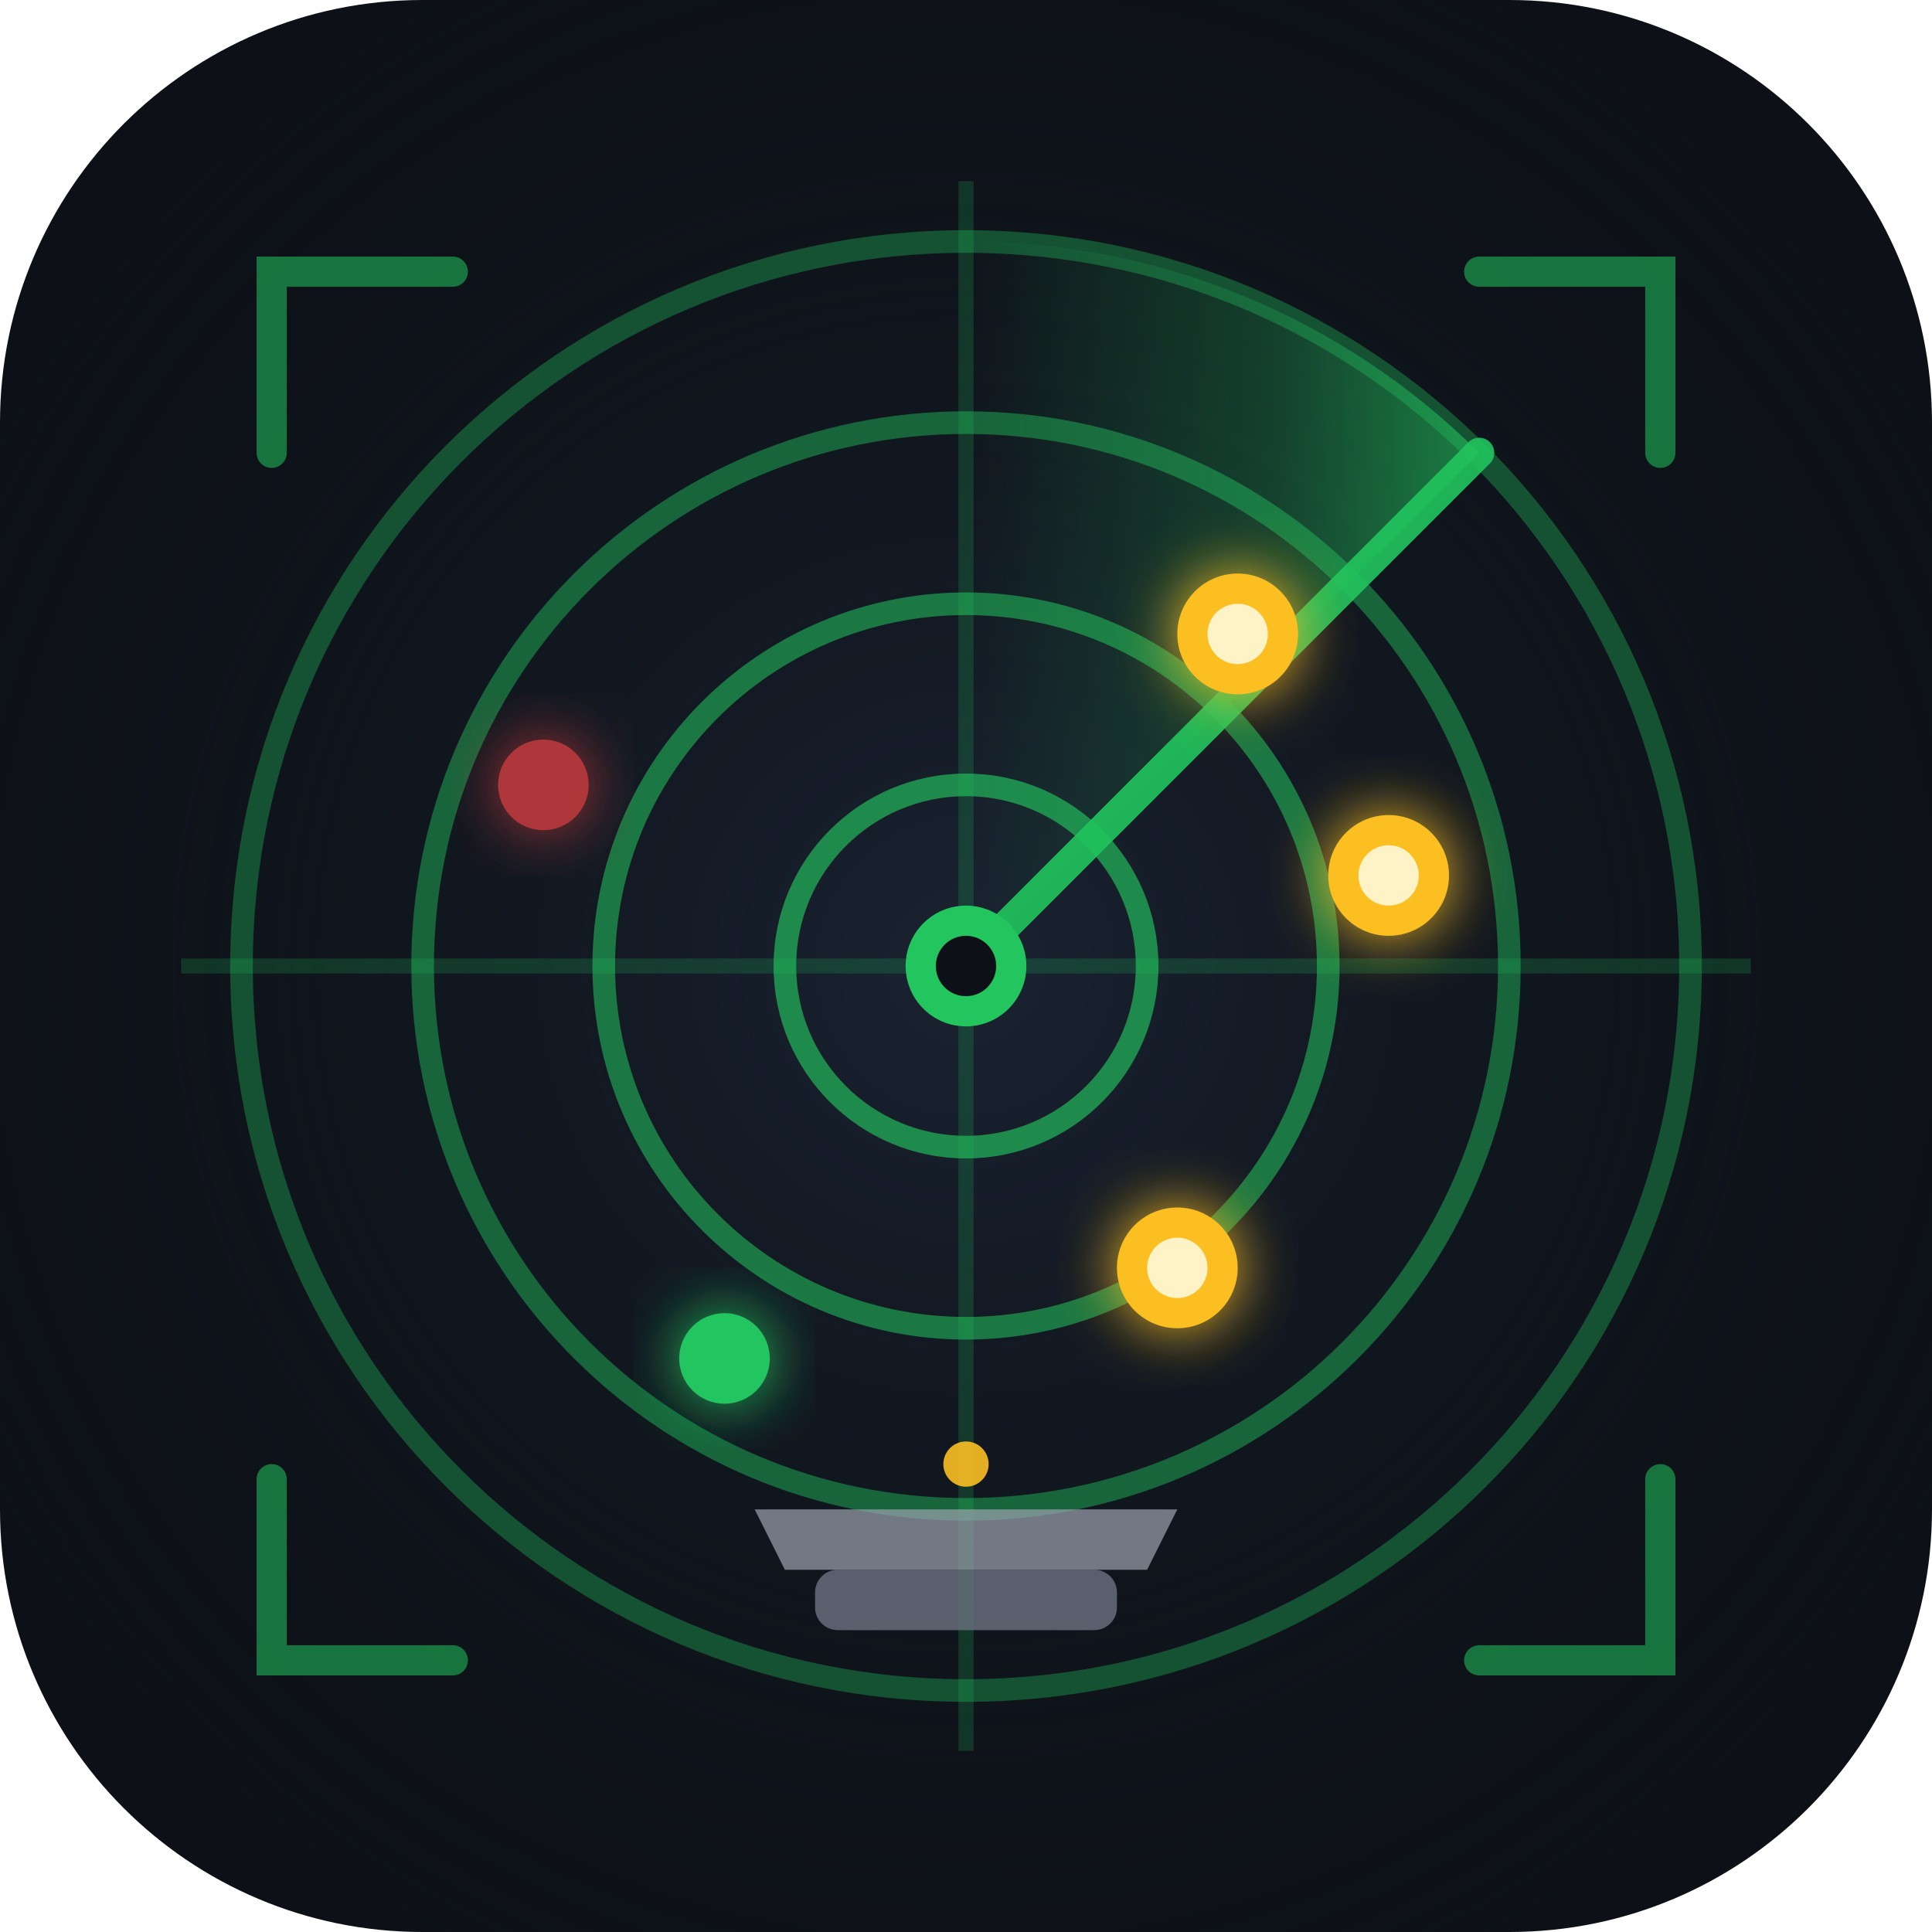
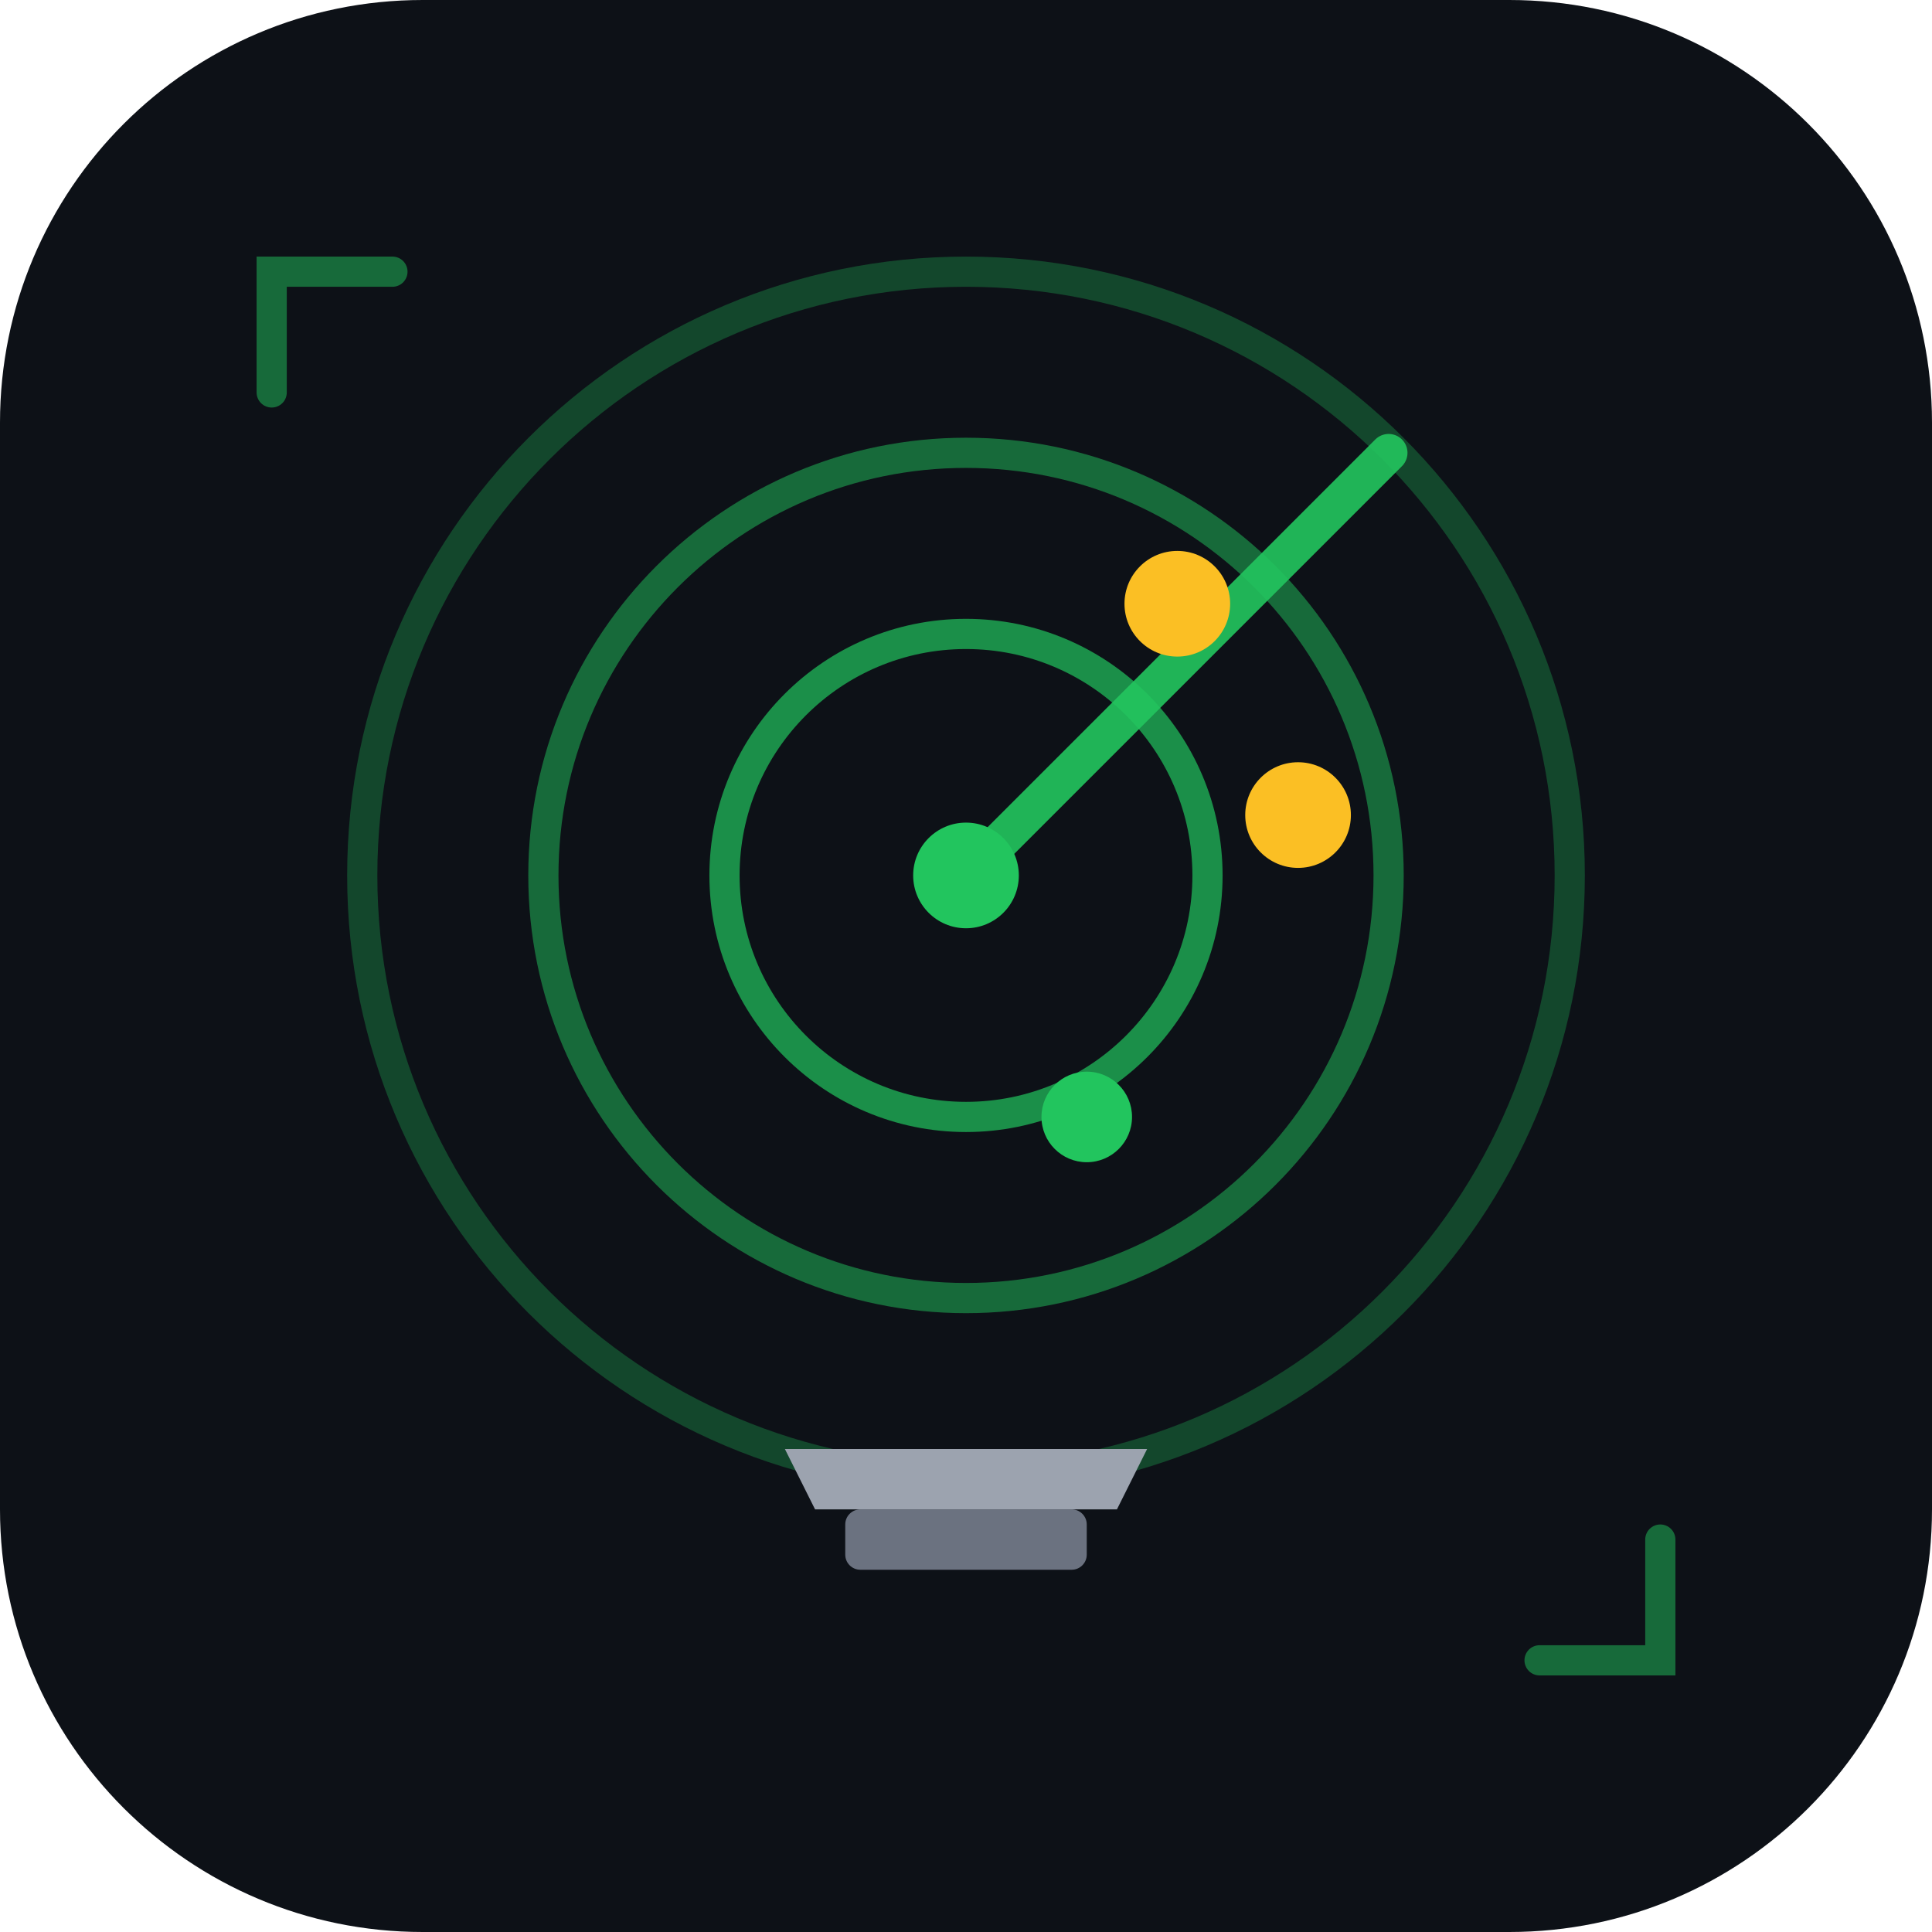
<svg xmlns="http://www.w3.org/2000/svg" width="128" height="128" viewBox="0 0 128 128" fill="none">
  <rect width="128" height="128" rx="28" fill="#0d1117" />
-   <rect width="128" height="128" rx="28" fill="url(#bgGrad)" />
-   <defs>
-     <radialGradient id="bgGrad" cx="50%" cy="50%" r="60%">
-       <stop offset="0%" stop-color="#1a2332" stop-opacity="1" />
-       <stop offset="100%" stop-color="#0d1117" stop-opacity="0" />
-     </radialGradient>
-     <linearGradient id="sweepGrad" x1="0%" y1="0%" x2="100%" y2="0%">
-       <stop offset="0%" stop-color="#22c55e" stop-opacity="0" />
-       <stop offset="60%" stop-color="#22c55e" stop-opacity="0.25" />
-       <stop offset="100%" stop-color="#22c55e" stop-opacity="0.6" />
-     </linearGradient>
-     <filter id="blipGlow" x="-50%" y="-50%" width="200%" height="200%">
-       <feGaussianBlur stdDeviation="2" result="blur" />
-       <feMerge>
-         <feMergeNode in="blur" />
-         <feMergeNode in="SourceGraphic" />
-       </feMerge>
-     </filter>
-   </defs>
-   <circle cx="64" cy="64" r="48" stroke="#22c55e" stroke-width="1.5" stroke-opacity="0.35" fill="none" />
-   <circle cx="64" cy="64" r="36" stroke="#22c55e" stroke-width="1.5" stroke-opacity="0.45" fill="none" />
-   <circle cx="64" cy="64" r="24" stroke="#22c55e" stroke-width="1.5" stroke-opacity="0.55" fill="none" />
-   <circle cx="64" cy="64" r="12" stroke="#22c55e" stroke-width="1.5" stroke-opacity="0.65" fill="none" />
-   <line x1="64" y1="12" x2="64" y2="116" stroke="#22c55e" stroke-width="1" stroke-opacity="0.2" />
-   <line x1="12" y1="64" x2="116" y2="64" stroke="#22c55e" stroke-width="1" stroke-opacity="0.2" />
-   <path d="M 64 64 L 64 16 A 48 48 0 0 1 98 30 Z" fill="url(#sweepGrad)" />
-   <line x1="64" y1="64" x2="98" y2="30" stroke="#22c55e" stroke-width="2" stroke-opacity="0.9" stroke-linecap="round" />
-   <circle cx="82" cy="42" r="4" fill="#fbbf24" filter="url(#blipGlow)" />
-   <circle cx="82" cy="42" r="2" fill="#fef3c7" />
-   <circle cx="92" cy="58" r="4" fill="#fbbf24" filter="url(#blipGlow)" />
-   <circle cx="92" cy="58" r="2" fill="#fef3c7" />
-   <circle cx="78" cy="84" r="4" fill="#fbbf24" filter="url(#blipGlow)" />
-   <circle cx="78" cy="84" r="2" fill="#fef3c7" />
-   <circle cx="48" cy="90" r="3" fill="#22c55e" filter="url(#blipGlow)" />
-   <circle cx="36" cy="52" r="3" fill="#ef4444" filter="url(#blipGlow)" opacity="0.7" />
-   <circle cx="64" cy="64" r="4" fill="#22c55e" />
-   <circle cx="64" cy="64" r="2" fill="#0d1117" />
-   <rect x="54" y="104" width="20" height="4" rx="1.5" fill="#6b7280" opacity="0.8" />
-   <path d="M 50 100 L 78 100 L 76 104 L 52 104 Z" fill="#9ca3af" opacity="0.7" />
-   <circle cx="64" cy="97" r="1.5" fill="#fbbf24" opacity="0.9" />
-   <path d="M 18 30 L 18 18 L 30 18" stroke="#22c55e" stroke-width="2" stroke-opacity="0.55" stroke-linecap="round" fill="none" />
-   <path d="M 98 18 L 110 18 L 110 30" stroke="#22c55e" stroke-width="2" stroke-opacity="0.55" stroke-linecap="round" fill="none" />
-   <path d="M 18 98 L 18 110 L 30 110" stroke="#22c55e" stroke-width="2" stroke-opacity="0.55" stroke-linecap="round" fill="none" />
-   <path d="M 98 110 L 110 110 L 110 98" stroke="#22c55e" stroke-width="2" stroke-opacity="0.55" stroke-linecap="round" fill="none" />
+   <circle cx="64" cy="58" r="40" stroke="#22c55e" stroke-width="2" stroke-opacity="0.3" fill="none" />
+   <circle cx="64" cy="58" r="28" stroke="#22c55e" stroke-width="2" stroke-opacity="0.5" fill="none" />
+   <circle cx="64" cy="58" r="16" stroke="#22c55e" stroke-width="2" stroke-opacity="0.7" fill="none" />
+   <line x1="64" y1="58" x2="92" y2="30" stroke="#22c55e" stroke-width="2.5" stroke-linecap="round" opacity="0.9" />
+   <circle cx="78" cy="40" r="3.5" fill="#fbbf24" />
+   <circle cx="86" cy="54" r="3.5" fill="#fbbf24" />
+   <circle cx="72" cy="74" r="3" fill="#22c55e" />
+   <circle cx="64" cy="58" r="3.5" fill="#22c55e" />
+   <rect x="56" y="100" width="16" height="4" rx="1" fill="#6b7280" />
+   <path d="M 52 96 L 76 96 L 74 100 L 54 100 Z" fill="#9ca3af" />
+   <path d="M 18 26 L 18 18 L 26 18" stroke="#22c55e" stroke-width="2" stroke-opacity="0.5" stroke-linecap="round" fill="none" />
+   <path d="M 102 110 L 110 110 L 110 102" stroke="#22c55e" stroke-width="2" stroke-opacity="0.5" stroke-linecap="round" fill="none" />
</svg>
